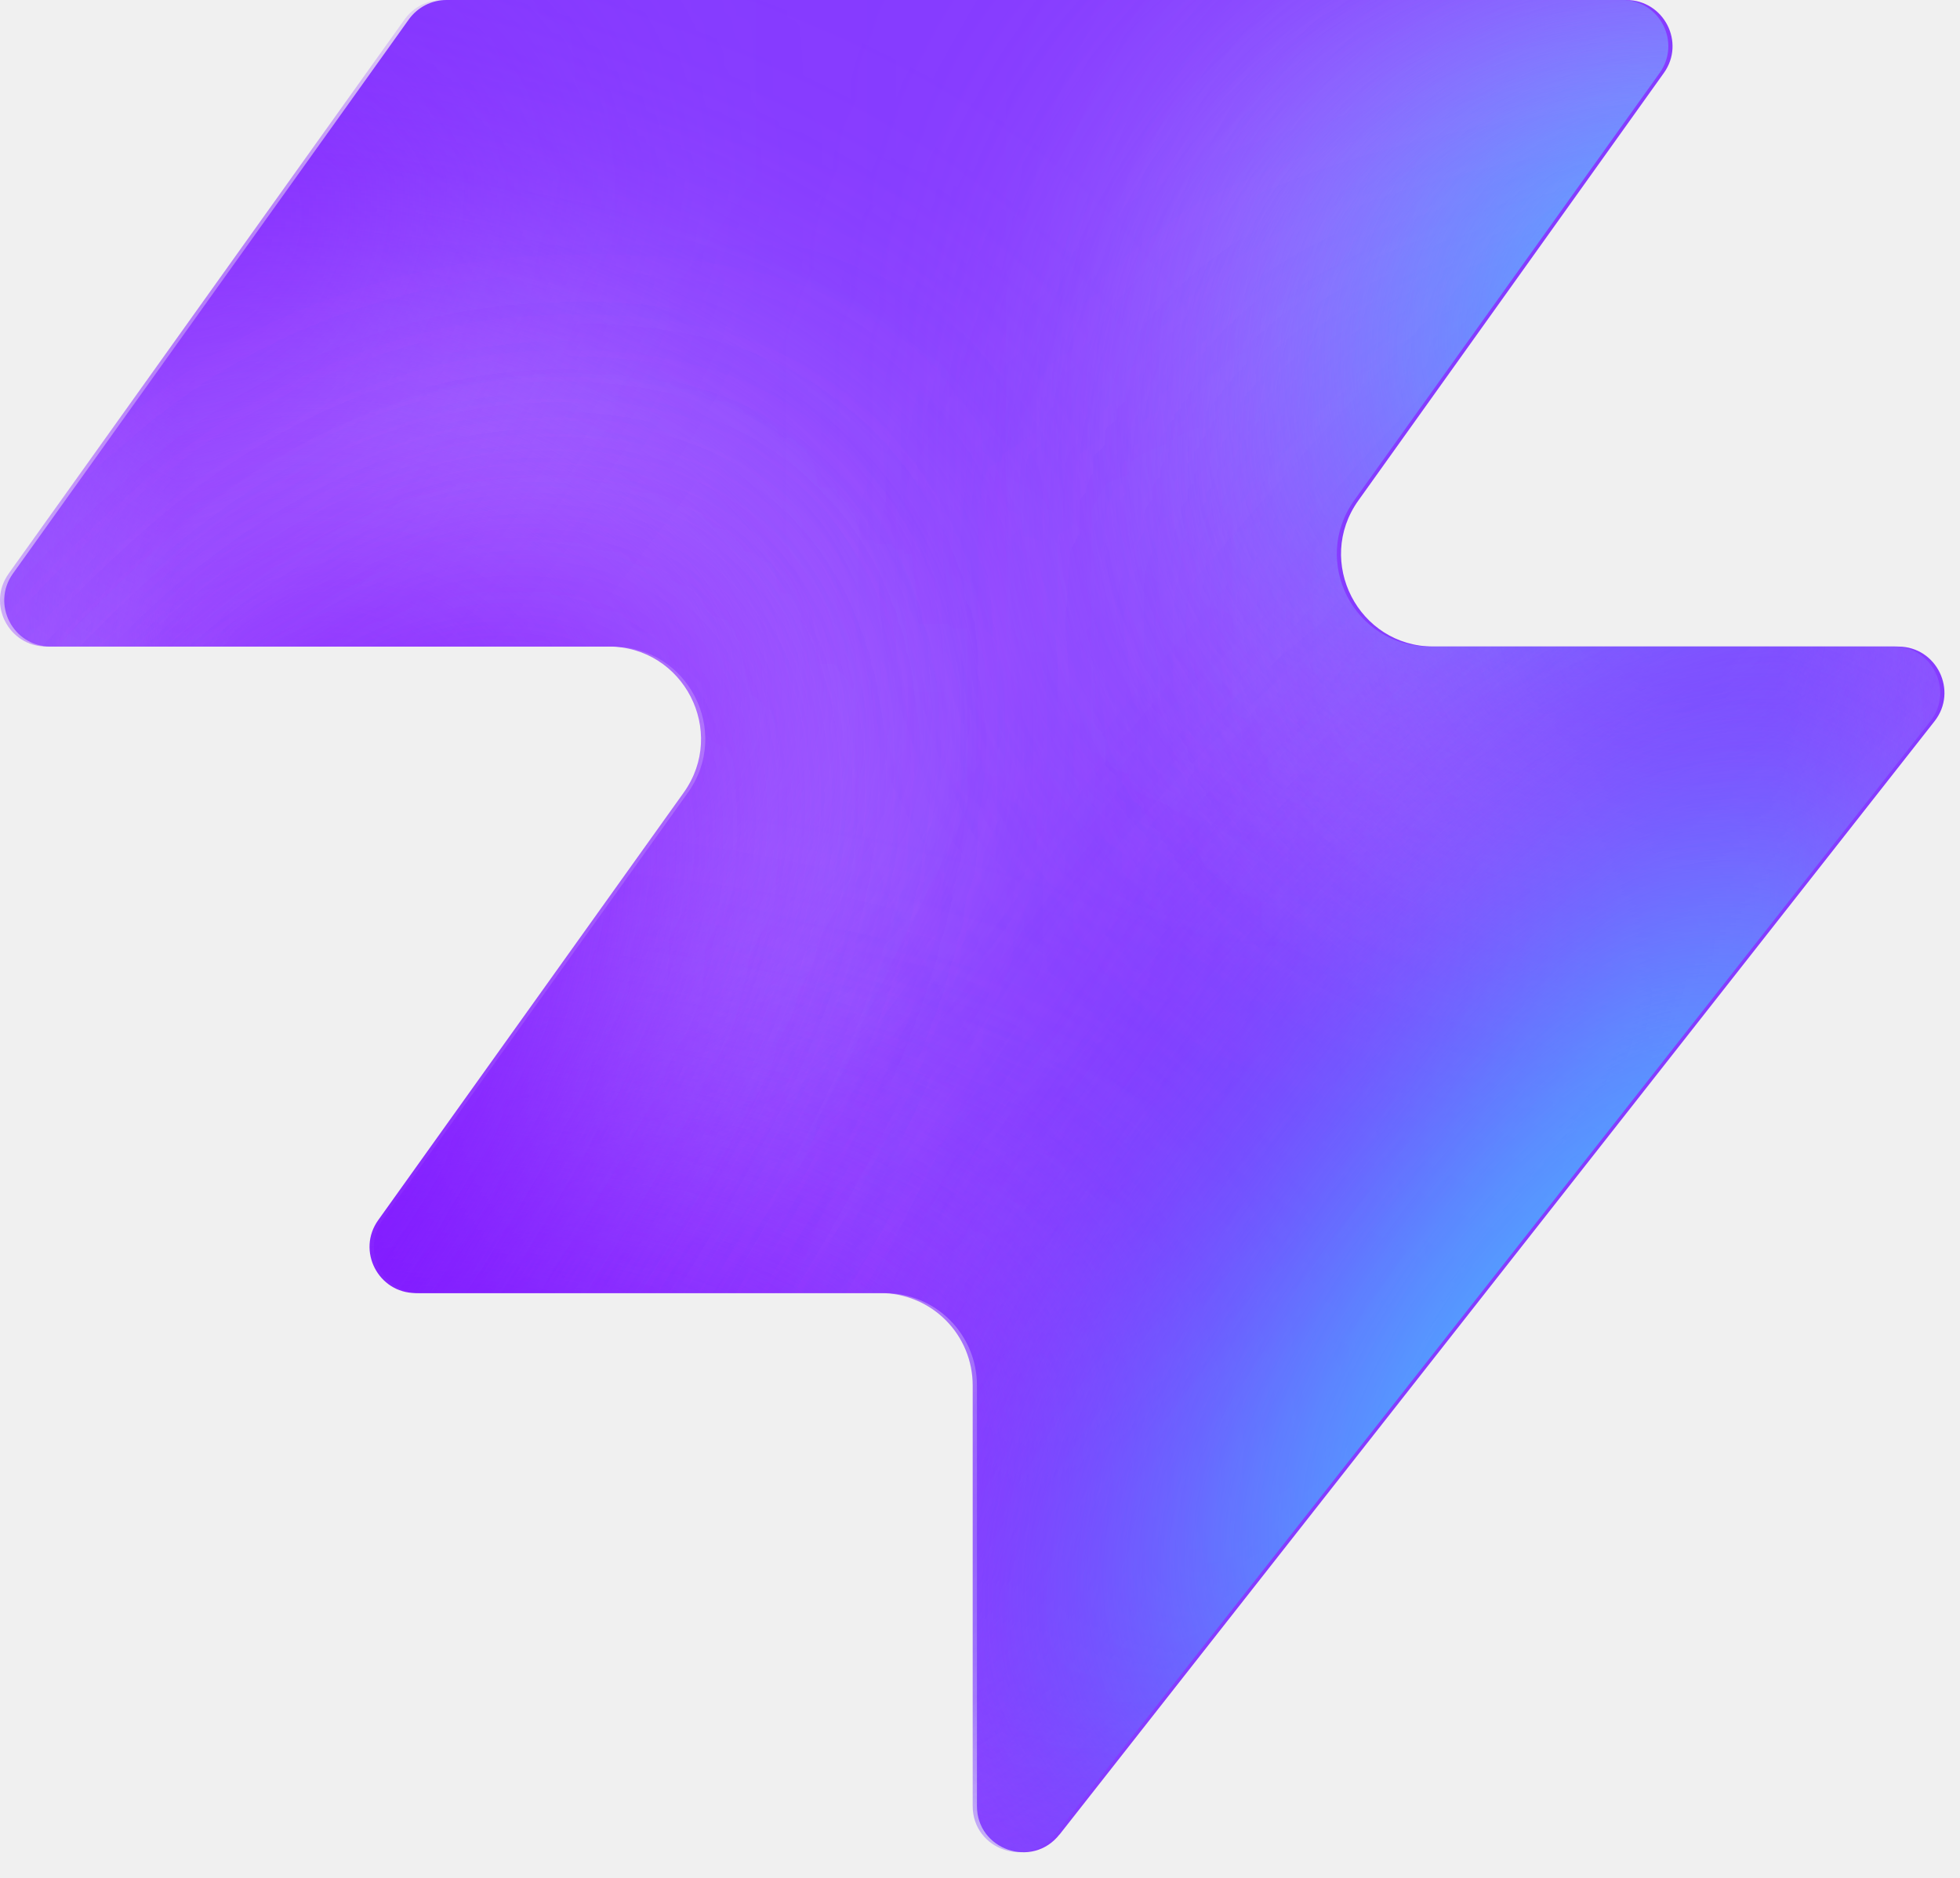
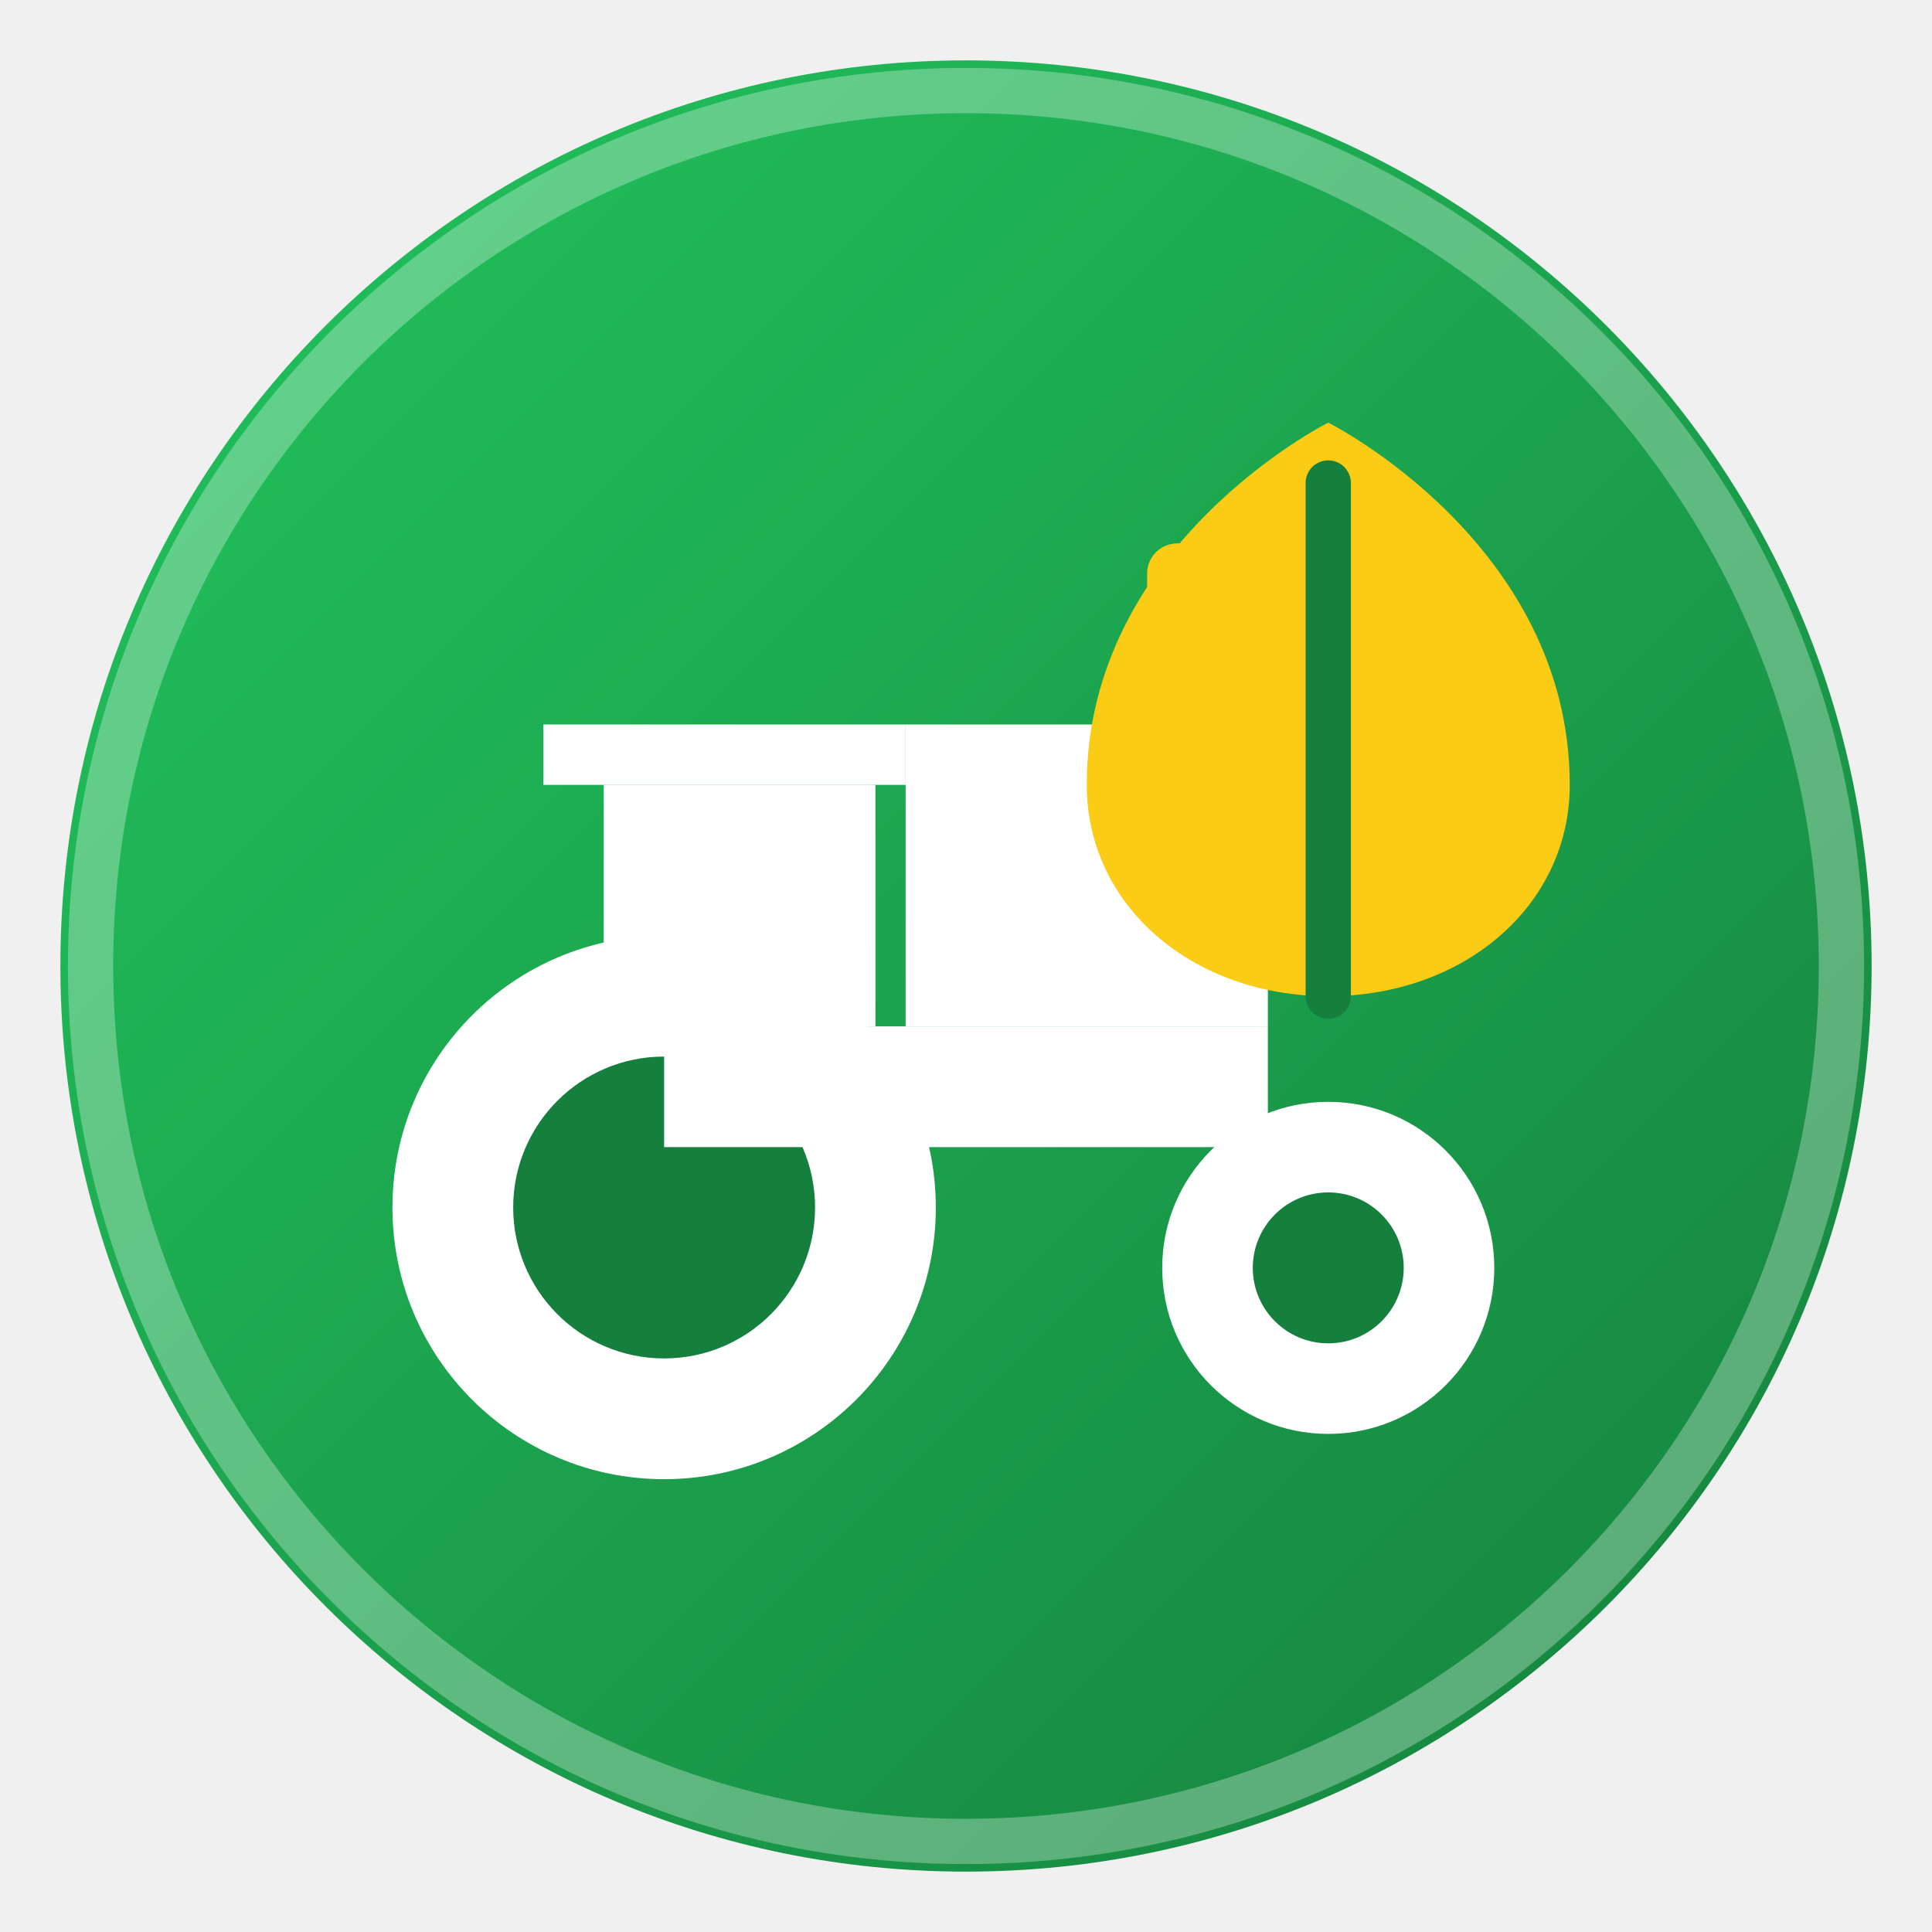
- <svg xmlns="http://www.w3.org/2000/svg" width="48" height="46" fill="none" viewBox="0 0 48 46">
-   <path fill="#863bff" d="M25.946 44.938c-.664.845-2.021.375-2.021-.698V33.937a2.26 2.26 0 0 0-2.262-2.262H10.287c-.92 0-1.456-1.04-.92-1.788l7.48-10.471c1.07-1.497 0-3.578-1.842-3.578H1.237c-.92 0-1.456-1.04-.92-1.788L10.013.474c.214-.297.556-.474.92-.474h28.894c.92 0 1.456 1.04.92 1.788l-7.48 10.471c-1.07 1.498 0 3.579 1.842 3.579h11.377c.943 0 1.473 1.088.89 1.83L25.947 44.94z" style="fill:#863bff;fill:color(display-p3 .525 .23 1);fill-opacity:1" />
-   <mask id="a" width="48" height="46" x="0" y="0" maskUnits="userSpaceOnUse" style="mask-type:alpha">
-     <path fill="#000" d="M25.842 44.938c-.664.844-2.021.375-2.021-.698V33.937a2.26 2.26 0 0 0-2.262-2.262H10.183c-.92 0-1.456-1.04-.92-1.788l7.48-10.471c1.07-1.498 0-3.579-1.842-3.579H1.133c-.92 0-1.456-1.04-.92-1.787L9.91.473c.214-.297.556-.474.92-.474h28.894c.92 0 1.456 1.04.92 1.788l-7.48 10.471c-1.07 1.498 0 3.578 1.842 3.578h11.377c.943 0 1.473 1.088.89 1.832L25.843 44.94z" style="fill:#000;fill-opacity:1" />
-   </mask>
-   <g mask="url(#a)">
-     <g filter="url(#b)">
-       <ellipse cx="5.508" cy="14.704" fill="#ede6ff" rx="5.508" ry="14.704" style="fill:#ede6ff;fill:color(display-p3 .927 .903 1);fill-opacity:1" transform="matrix(.00324 1 1 -.00324 -4.47 31.516)" />
-     </g>
-     <g filter="url(#c)">
-       <ellipse cx="10.399" cy="29.851" fill="#ede6ff" rx="10.399" ry="29.851" style="fill:#ede6ff;fill:color(display-p3 .927 .903 1);fill-opacity:1" transform="matrix(.00324 1 1 -.00324 -39.328 7.883)" />
-     </g>
-     <g filter="url(#d)">
-       <ellipse cx="5.508" cy="30.487" fill="#7e14ff" rx="5.508" ry="30.487" style="fill:#7e14ff;fill:color(display-p3 .492 .077 1);fill-opacity:1" transform="rotate(89.814 -25.913 -14.639)scale(1 -1)" />
-     </g>
-     <g filter="url(#e)">
-       <ellipse cx="5.508" cy="30.599" fill="#7e14ff" rx="5.508" ry="30.599" style="fill:#7e14ff;fill:color(display-p3 .492 .077 1);fill-opacity:1" transform="rotate(89.814 -32.644 -3.334)scale(1 -1)" />
-     </g>
-     <g filter="url(#f)">
-       <ellipse cx="5.508" cy="30.599" fill="#7e14ff" rx="5.508" ry="30.599" style="fill:#7e14ff;fill:color(display-p3 .492 .077 1);fill-opacity:1" transform="matrix(.00324 1 1 -.00324 -34.34 30.47)" />
-     </g>
-     <g filter="url(#g)">
-       <ellipse cx="14.072" cy="22.078" fill="#ede6ff" rx="14.072" ry="22.078" style="fill:#ede6ff;fill:color(display-p3 .927 .903 1);fill-opacity:1" transform="rotate(93.35 24.506 48.493)scale(-1 1)" />
-     </g>
-     <g filter="url(#h)">
-       <ellipse cx="3.47" cy="21.501" fill="#7e14ff" rx="3.47" ry="21.501" style="fill:#7e14ff;fill:color(display-p3 .492 .077 1);fill-opacity:1" transform="rotate(89.009 28.708 47.59)scale(-1 1)" />
-     </g>
-     <g filter="url(#i)">
-       <ellipse cx="3.47" cy="21.501" fill="#7e14ff" rx="3.47" ry="21.501" style="fill:#7e14ff;fill:color(display-p3 .492 .077 1);fill-opacity:1" transform="rotate(89.009 28.708 47.59)scale(-1 1)" />
-     </g>
-     <g filter="url(#j)">
-       <ellipse cx=".387" cy="8.972" fill="#7e14ff" rx="4.407" ry="29.108" style="fill:#7e14ff;fill:color(display-p3 .492 .077 1);fill-opacity:1" transform="rotate(39.51 .387 8.972)" />
-     </g>
-     <g filter="url(#k)">
-       <ellipse cx="47.523" cy="-6.092" fill="#7e14ff" rx="4.407" ry="29.108" style="fill:#7e14ff;fill:color(display-p3 .492 .077 1);fill-opacity:1" transform="rotate(37.892 47.523 -6.092)" />
-     </g>
-     <g filter="url(#l)">
-       <ellipse cx="41.412" cy="6.333" fill="#47bfff" rx="5.971" ry="9.665" style="fill:#47bfff;fill:color(display-p3 .28 .748 1);fill-opacity:1" transform="rotate(37.892 41.412 6.333)" />
-     </g>
-     <g filter="url(#m)">
-       <ellipse cx="-1.879" cy="38.332" fill="#7e14ff" rx="4.407" ry="29.108" style="fill:#7e14ff;fill:color(display-p3 .492 .077 1);fill-opacity:1" transform="rotate(37.892 -1.88 38.332)" />
-     </g>
-     <g filter="url(#n)">
-       <ellipse cx="-1.879" cy="38.332" fill="#7e14ff" rx="4.407" ry="29.108" style="fill:#7e14ff;fill:color(display-p3 .492 .077 1);fill-opacity:1" transform="rotate(37.892 -1.88 38.332)" />
-     </g>
-     <g filter="url(#o)">
-       <ellipse cx="35.651" cy="29.907" fill="#7e14ff" rx="4.407" ry="29.108" style="fill:#7e14ff;fill:color(display-p3 .492 .077 1);fill-opacity:1" transform="rotate(37.892 35.651 29.907)" />
-     </g>
-     <g filter="url(#p)">
-       <ellipse cx="38.418" cy="32.4" fill="#47bfff" rx="5.971" ry="15.297" style="fill:#47bfff;fill:color(display-p3 .28 .748 1);fill-opacity:1" transform="rotate(37.892 38.418 32.4)" />
-     </g>
+ <svg xmlns="http://www.w3.org/2000/svg" viewBox="0 0 64 64" width="64" height="64">
+   <defs>
+     <linearGradient id="kisanGrad" x1="0%" y1="0%" x2="100%" y2="100%">
+       <stop offset="0%" stop-color="#22c55e" />
+       <stop offset="100%" stop-color="#15803d" />
+     </linearGradient>
+   </defs>
+   <circle cx="32" cy="32" r="30" fill="url(#kisanGrad)" />
+   <circle cx="32" cy="32" r="29" fill="none" stroke="#ffffff" stroke-opacity="0.3" stroke-width="1.5" />
+   <g fill="#ffffff">
+     <circle cx="22" cy="40" r="9" fill="#ffffff" />
+     <circle cx="22" cy="40" r="5" fill="#15803d" />
+     <circle cx="44" cy="42" r="5.5" fill="#ffffff" />
+     <circle cx="44" cy="42" r="2.5" fill="#15803d" />
+     <path d="M22 34 H42 V38 H22 Z" />
+     <path d="M30 24 H42 V34 H30 Z" />
+     <path d="M20 26 H29 V34 H20 Z" />
+     <path d="M18 24 H30 V26 H18 Z" />
+     <rect x="38" y="18" width="2.5" height="7" rx="1" fill="#facc15" />
  </g>
-   <defs>
-     <filter id="b" width="60.045" height="41.654" x="-19.77" y="16.149" color-interpolation-filters="sRGB" filterUnits="userSpaceOnUse">
-       <feFlood flood-opacity="0" result="BackgroundImageFix" />
-       <feBlend in="SourceGraphic" in2="BackgroundImageFix" result="shape" />
-       <feGaussianBlur result="effect1_foregroundBlur_2002_17158" stdDeviation="7.659" />
-     </filter>
-     <filter id="c" width="90.34" height="51.437" x="-54.613" y="-7.533" color-interpolation-filters="sRGB" filterUnits="userSpaceOnUse">
-       <feFlood flood-opacity="0" result="BackgroundImageFix" />
-       <feBlend in="SourceGraphic" in2="BackgroundImageFix" result="shape" />
-       <feGaussianBlur result="effect1_foregroundBlur_2002_17158" stdDeviation="7.659" />
-     </filter>
-     <filter id="d" width="79.355" height="29.4" x="-49.64" y="2.03" color-interpolation-filters="sRGB" filterUnits="userSpaceOnUse">
-       <feFlood flood-opacity="0" result="BackgroundImageFix" />
-       <feBlend in="SourceGraphic" in2="BackgroundImageFix" result="shape" />
-       <feGaussianBlur result="effect1_foregroundBlur_2002_17158" stdDeviation="4.596" />
-     </filter>
-     <filter id="e" width="79.579" height="29.4" x="-45.045" y="20.029" color-interpolation-filters="sRGB" filterUnits="userSpaceOnUse">
-       <feFlood flood-opacity="0" result="BackgroundImageFix" />
-       <feBlend in="SourceGraphic" in2="BackgroundImageFix" result="shape" />
-       <feGaussianBlur result="effect1_foregroundBlur_2002_17158" stdDeviation="4.596" />
-     </filter>
-     <filter id="f" width="79.579" height="29.4" x="-43.513" y="21.178" color-interpolation-filters="sRGB" filterUnits="userSpaceOnUse">
-       <feFlood flood-opacity="0" result="BackgroundImageFix" />
-       <feBlend in="SourceGraphic" in2="BackgroundImageFix" result="shape" />
-       <feGaussianBlur result="effect1_foregroundBlur_2002_17158" stdDeviation="4.596" />
-     </filter>
-     <filter id="g" width="74.749" height="58.852" x="15.756" y="-17.901" color-interpolation-filters="sRGB" filterUnits="userSpaceOnUse">
-       <feFlood flood-opacity="0" result="BackgroundImageFix" />
-       <feBlend in="SourceGraphic" in2="BackgroundImageFix" result="shape" />
-       <feGaussianBlur result="effect1_foregroundBlur_2002_17158" stdDeviation="7.659" />
-     </filter>
-     <filter id="h" width="61.377" height="25.362" x="23.548" y="2.284" color-interpolation-filters="sRGB" filterUnits="userSpaceOnUse">
-       <feFlood flood-opacity="0" result="BackgroundImageFix" />
-       <feBlend in="SourceGraphic" in2="BackgroundImageFix" result="shape" />
-       <feGaussianBlur result="effect1_foregroundBlur_2002_17158" stdDeviation="4.596" />
-     </filter>
-     <filter id="i" width="61.377" height="25.362" x="23.548" y="2.284" color-interpolation-filters="sRGB" filterUnits="userSpaceOnUse">
-       <feFlood flood-opacity="0" result="BackgroundImageFix" />
-       <feBlend in="SourceGraphic" in2="BackgroundImageFix" result="shape" />
-       <feGaussianBlur result="effect1_foregroundBlur_2002_17158" stdDeviation="4.596" />
-     </filter>
-     <filter id="j" width="56.045" height="63.649" x="-27.636" y="-22.853" color-interpolation-filters="sRGB" filterUnits="userSpaceOnUse">
-       <feFlood flood-opacity="0" result="BackgroundImageFix" />
-       <feBlend in="SourceGraphic" in2="BackgroundImageFix" result="shape" />
-       <feGaussianBlur result="effect1_foregroundBlur_2002_17158" stdDeviation="4.596" />
-     </filter>
-     <filter id="k" width="54.814" height="64.646" x="20.116" y="-38.415" color-interpolation-filters="sRGB" filterUnits="userSpaceOnUse">
-       <feFlood flood-opacity="0" result="BackgroundImageFix" />
-       <feBlend in="SourceGraphic" in2="BackgroundImageFix" result="shape" />
-       <feGaussianBlur result="effect1_foregroundBlur_2002_17158" stdDeviation="4.596" />
-     </filter>
-     <filter id="l" width="33.541" height="35.313" x="24.641" y="-11.323" color-interpolation-filters="sRGB" filterUnits="userSpaceOnUse">
-       <feFlood flood-opacity="0" result="BackgroundImageFix" />
-       <feBlend in="SourceGraphic" in2="BackgroundImageFix" result="shape" />
-       <feGaussianBlur result="effect1_foregroundBlur_2002_17158" stdDeviation="4.596" />
-     </filter>
-     <filter id="m" width="54.814" height="64.646" x="-29.286" y="6.009" color-interpolation-filters="sRGB" filterUnits="userSpaceOnUse">
-       <feFlood flood-opacity="0" result="BackgroundImageFix" />
-       <feBlend in="SourceGraphic" in2="BackgroundImageFix" result="shape" />
-       <feGaussianBlur result="effect1_foregroundBlur_2002_17158" stdDeviation="4.596" />
-     </filter>
-     <filter id="n" width="54.814" height="64.646" x="-29.286" y="6.009" color-interpolation-filters="sRGB" filterUnits="userSpaceOnUse">
-       <feFlood flood-opacity="0" result="BackgroundImageFix" />
-       <feBlend in="SourceGraphic" in2="BackgroundImageFix" result="shape" />
-       <feGaussianBlur result="effect1_foregroundBlur_2002_17158" stdDeviation="4.596" />
-     </filter>
-     <filter id="o" width="54.814" height="64.646" x="8.244" y="-2.416" color-interpolation-filters="sRGB" filterUnits="userSpaceOnUse">
-       <feFlood flood-opacity="0" result="BackgroundImageFix" />
-       <feBlend in="SourceGraphic" in2="BackgroundImageFix" result="shape" />
-       <feGaussianBlur result="effect1_foregroundBlur_2002_17158" stdDeviation="4.596" />
-     </filter>
-     <filter id="p" width="39.409" height="43.623" x="18.713" y="10.588" color-interpolation-filters="sRGB" filterUnits="userSpaceOnUse">
-       <feFlood flood-opacity="0" result="BackgroundImageFix" />
-       <feBlend in="SourceGraphic" in2="BackgroundImageFix" result="shape" />
-       <feGaussianBlur result="effect1_foregroundBlur_2002_17158" stdDeviation="4.596" />
-     </filter>
-   </defs>
+   <path d="M44 14 C44 14 36 18 36 26 C36 30 39.5 33 44 33 C48.5 33 52 30 52 26 C52 18 44 14 44 14 Z" fill="#facc15" />
+   <path d="M44 16 V33" stroke="#15803d" stroke-width="1.5" stroke-linecap="round" />
</svg>
